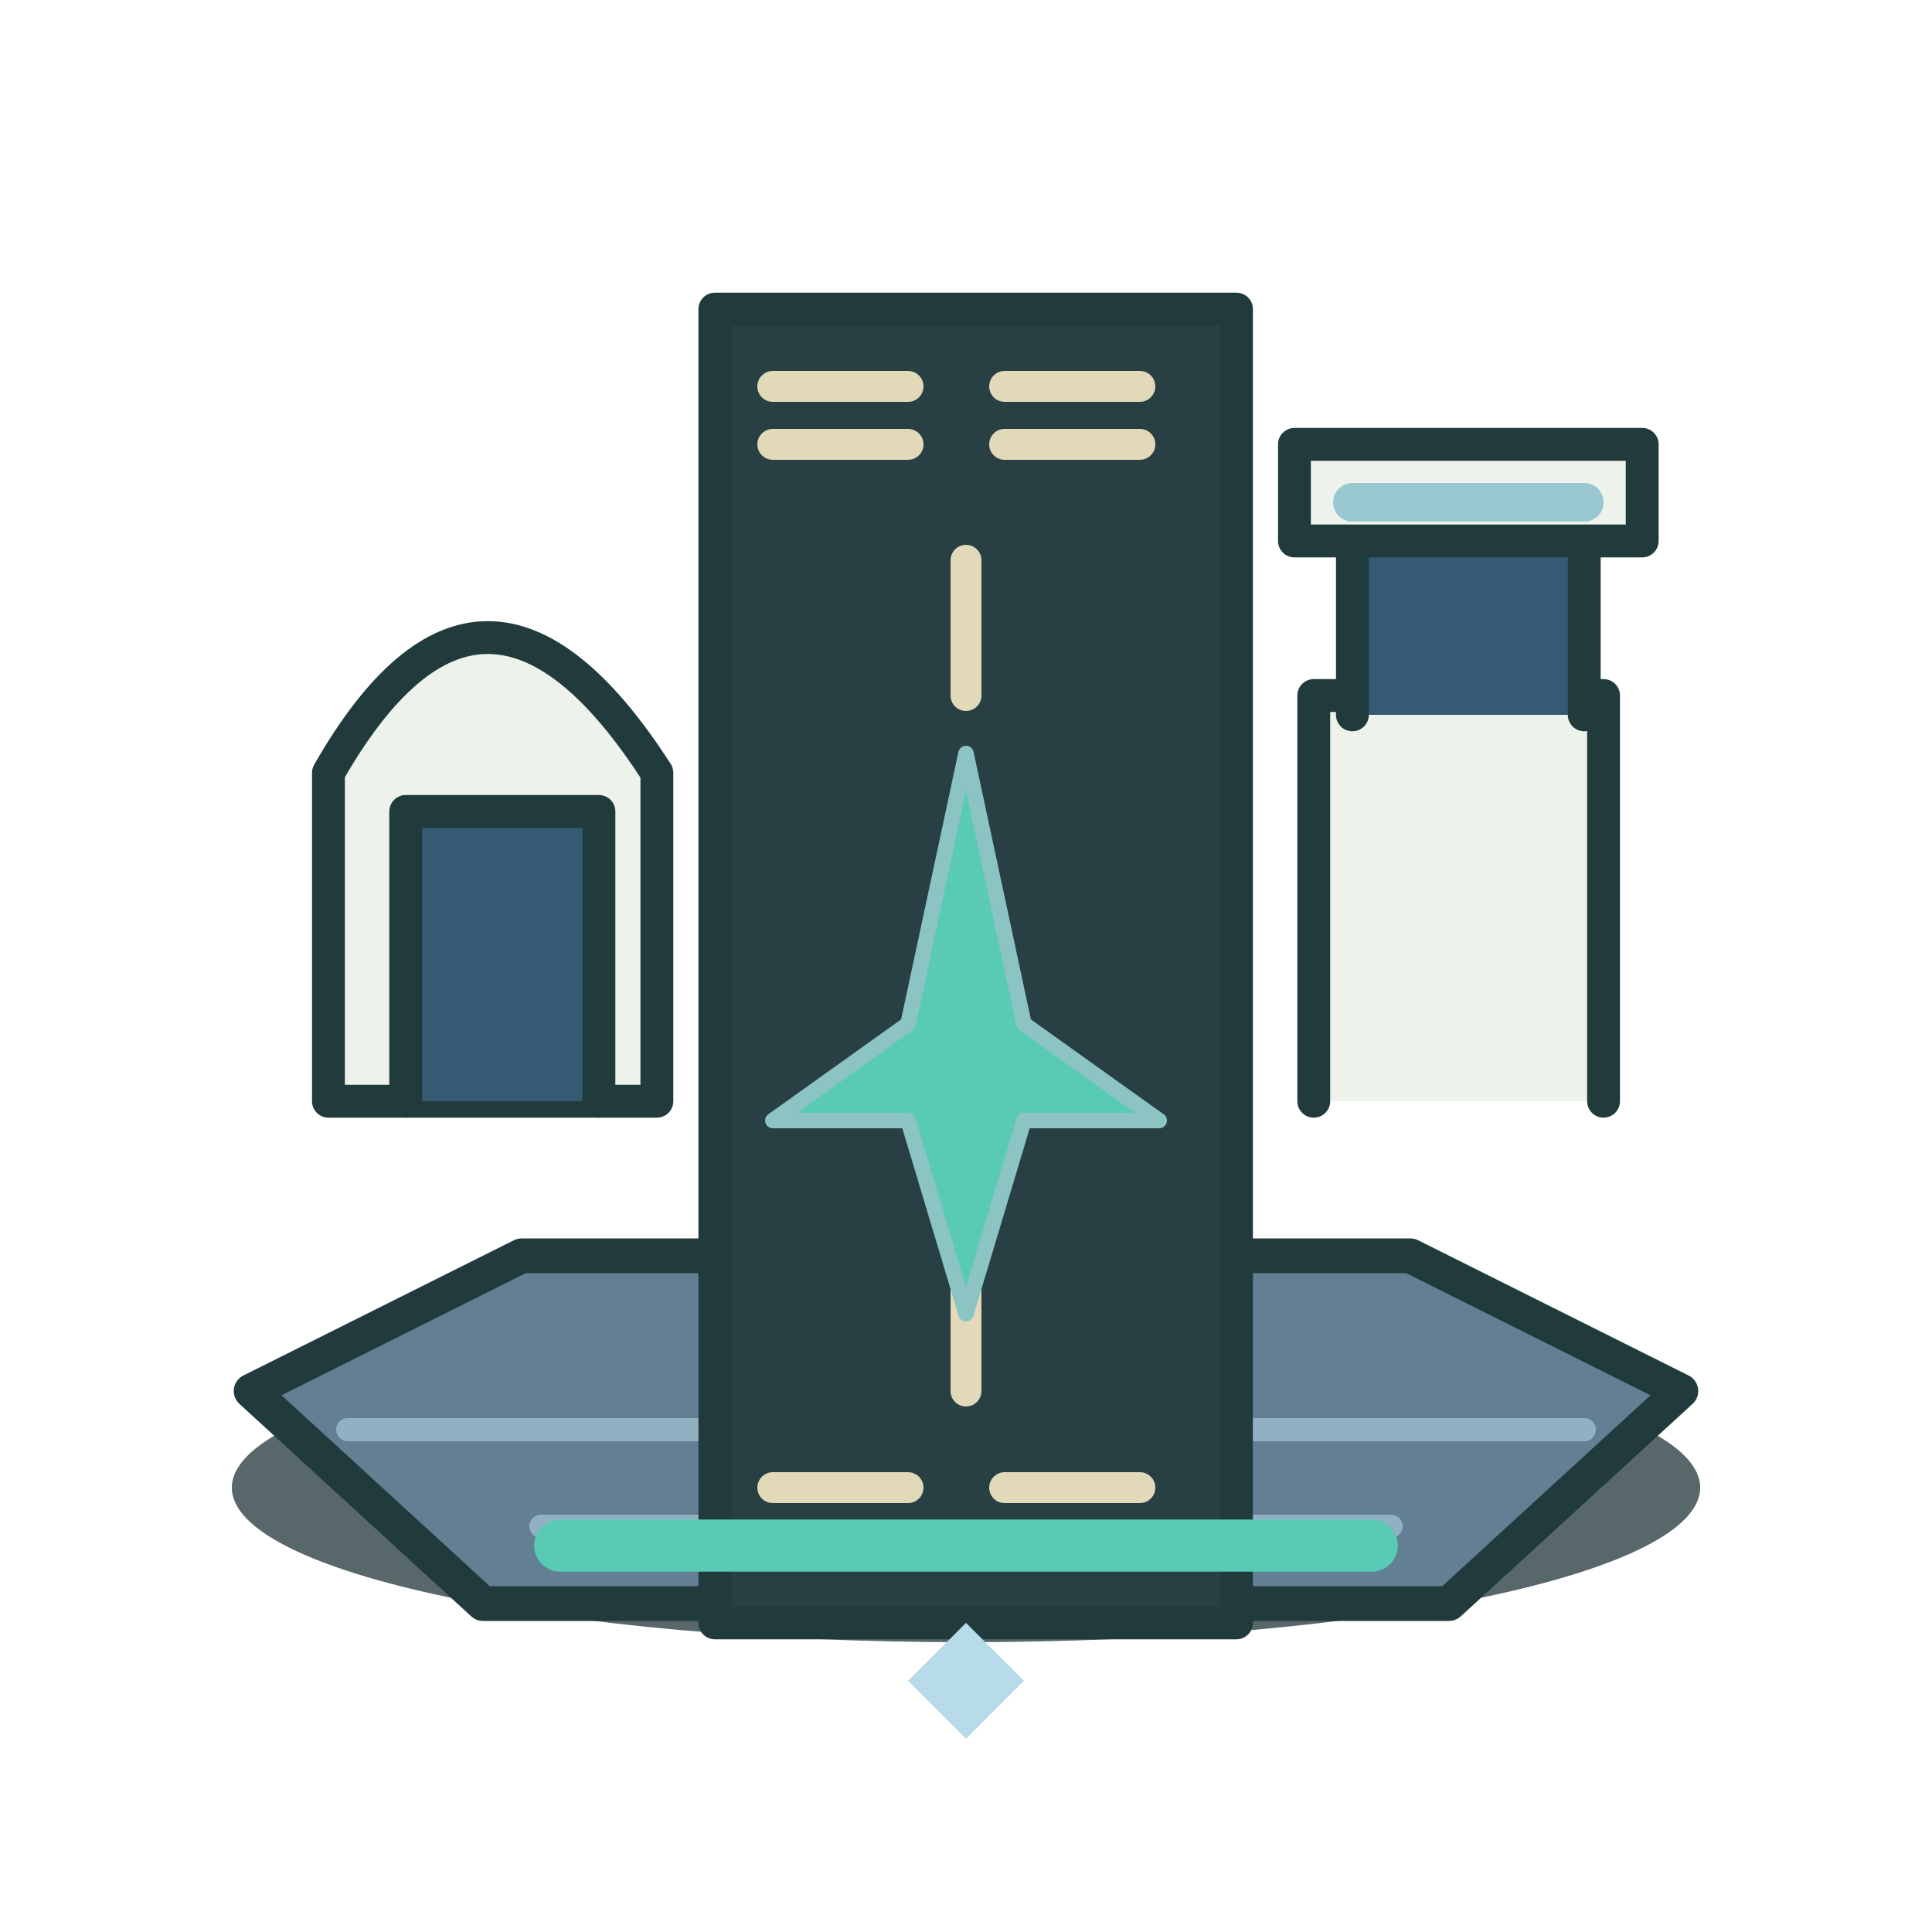
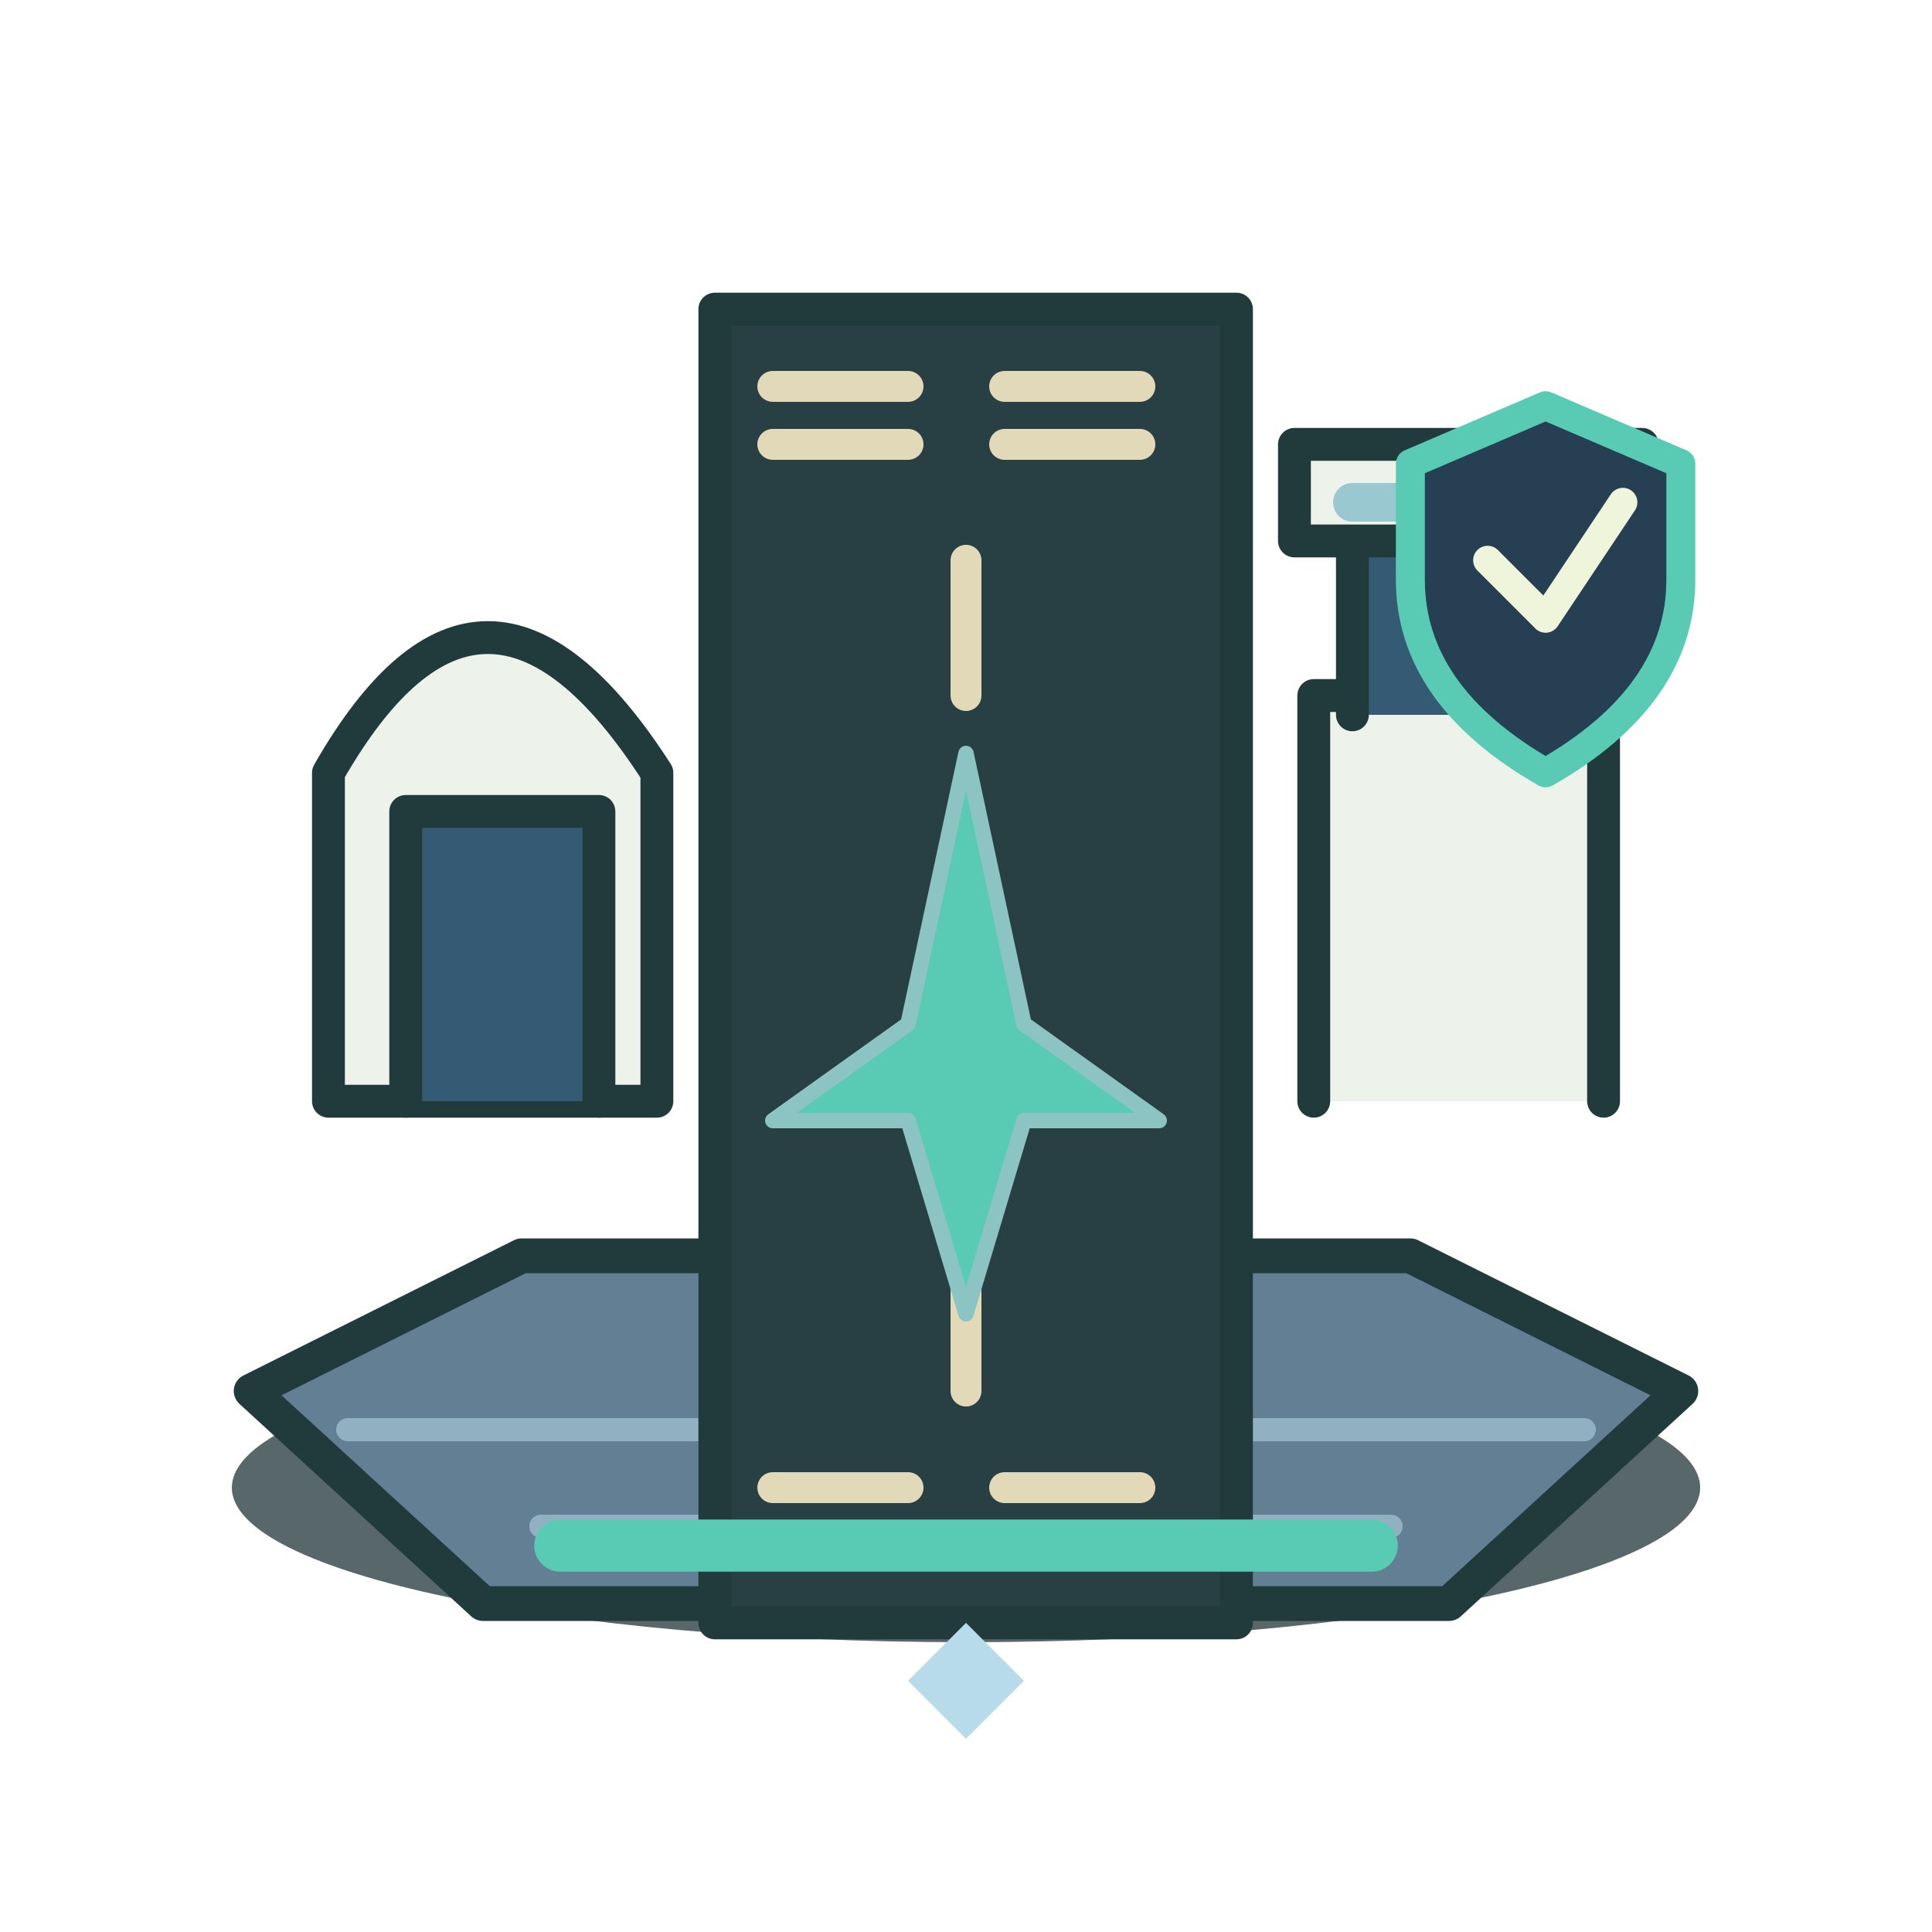
<svg xmlns="http://www.w3.org/2000/svg" viewBox="-50 -50 100 100" role="img" aria-label="机场 Lv.1">
  <g class="building-art building-airfield" stroke="#213b3c" stroke-width="1.7" stroke-linejoin="round" stroke-linecap="round">
    <ellipse cy="27" rx="38" ry="8" fill="#10272b" opacity=".7" stroke="none" />
    <path d="M-37 22l14-7h46l14 7-12 11h-50z" fill="#627f94" stroke="#213b3c" stroke-width="1.8" />
    <path d="M-32 24h64m-54 5h44" stroke="#b7dbe8" stroke-opacity=".55" stroke-width="1.2" />
    <path d="M-13-34h27v68h-27z" fill="#283f44" />
    <path d="M-10-30h21m-21 3h21M0-21V22m-10 5h21m-21 3h21" stroke="#e1d9b8" stroke-width="1.6" stroke-dasharray="7 5" />
    <path d="M-33 7V-10q8-14 17 0V7z" fill="#edf2eb" />
    <path d="M-29 7V-8h10V7" fill="#355a73" />
    <path d="M18 7V-14h15V7" fill="#edf2eb" />
    <path d="M20-13v-12h12v12" fill="#355a73" />
    <path d="M17-27h18v5H17z" fill="#edf2eb" />
    <path d="M20-24h12" stroke="#99c8d0" stroke-width="2" />
    <path d="M0-11l3 14 7 5H3l-3 10L-3 8h-7l7-5z" fill="#59cbb4" stroke="#8bc4c3" stroke-width=".8" />
    <path d="M-21 30h42" stroke="#59cbb4" stroke-width="2.7" />
    <path d="M-3 37l3-3 3 3-3 3z" fill="#b7dbe8" stroke="none" />
+     <g class="core-shield" transform="translate(30 -22)">
+       <path d="M0-7l7 3v6q0 6-7 10-7-4-7-10v-6z" fill="#263f52" stroke="#59cbb4" stroke-width="1.5" />
+       <path d="M-3 1l3 3 4-6" fill="none" stroke="#eef5db" stroke-width="1.5" />
+     </g>
  </g>
</svg>
